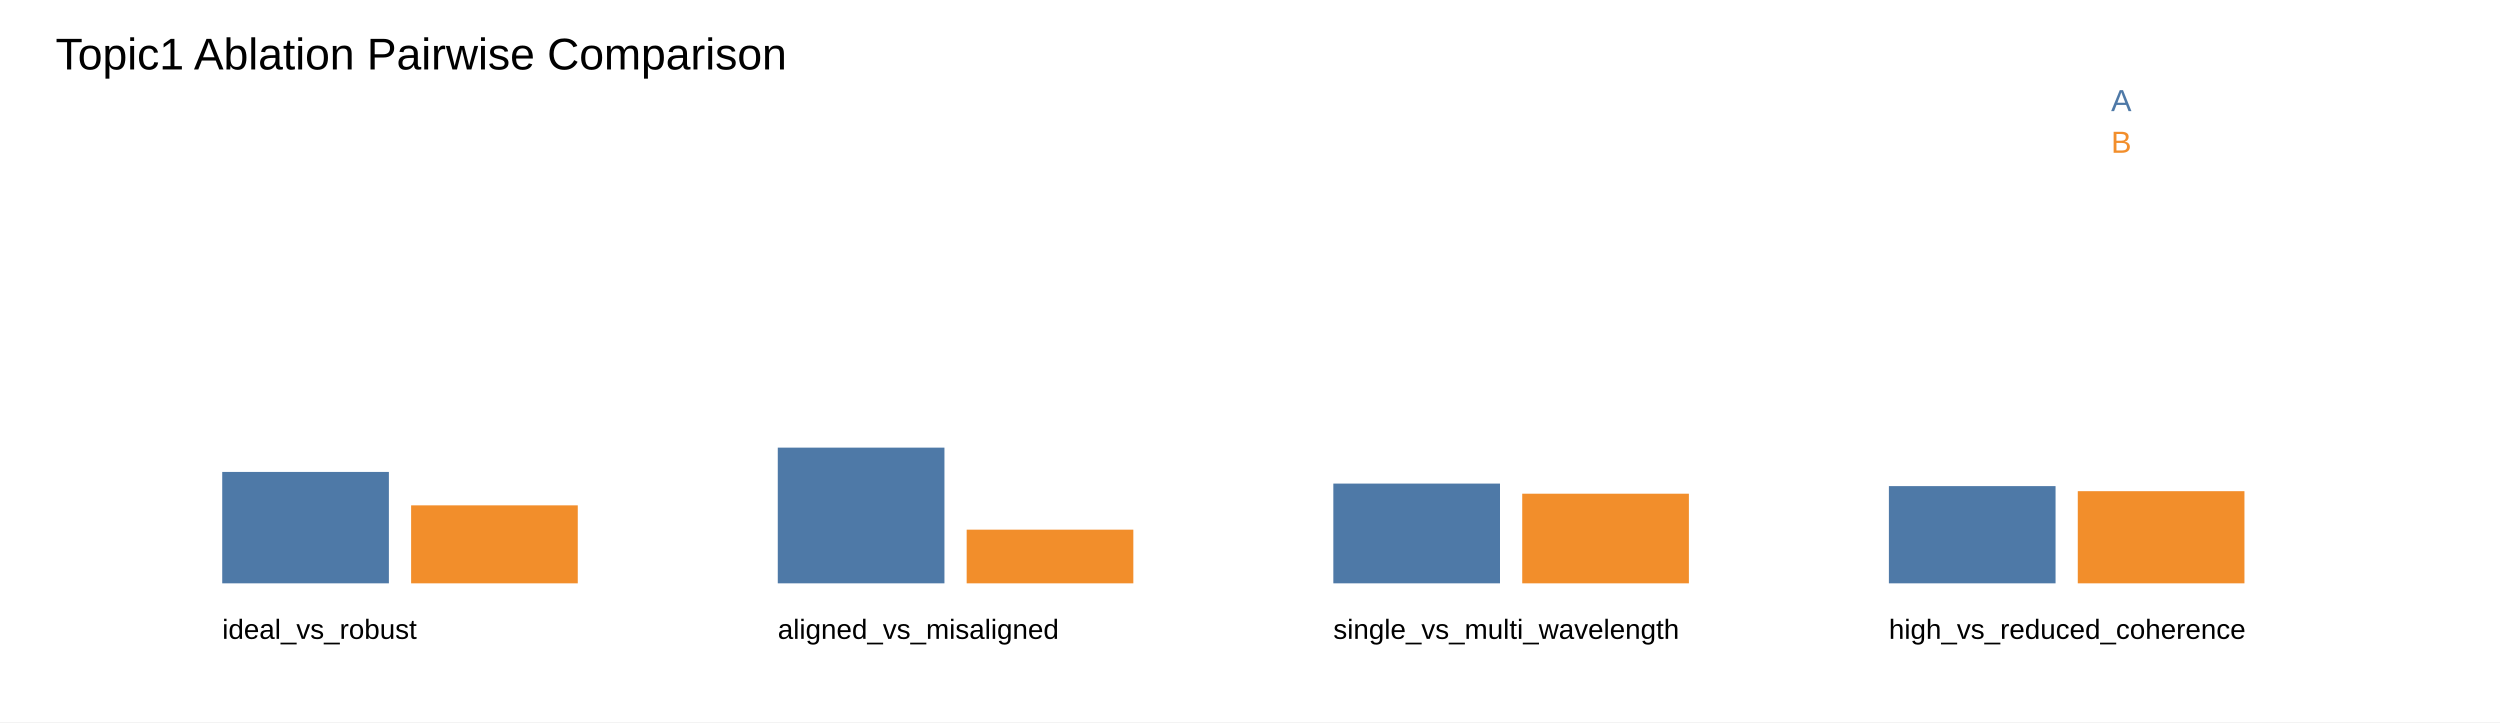
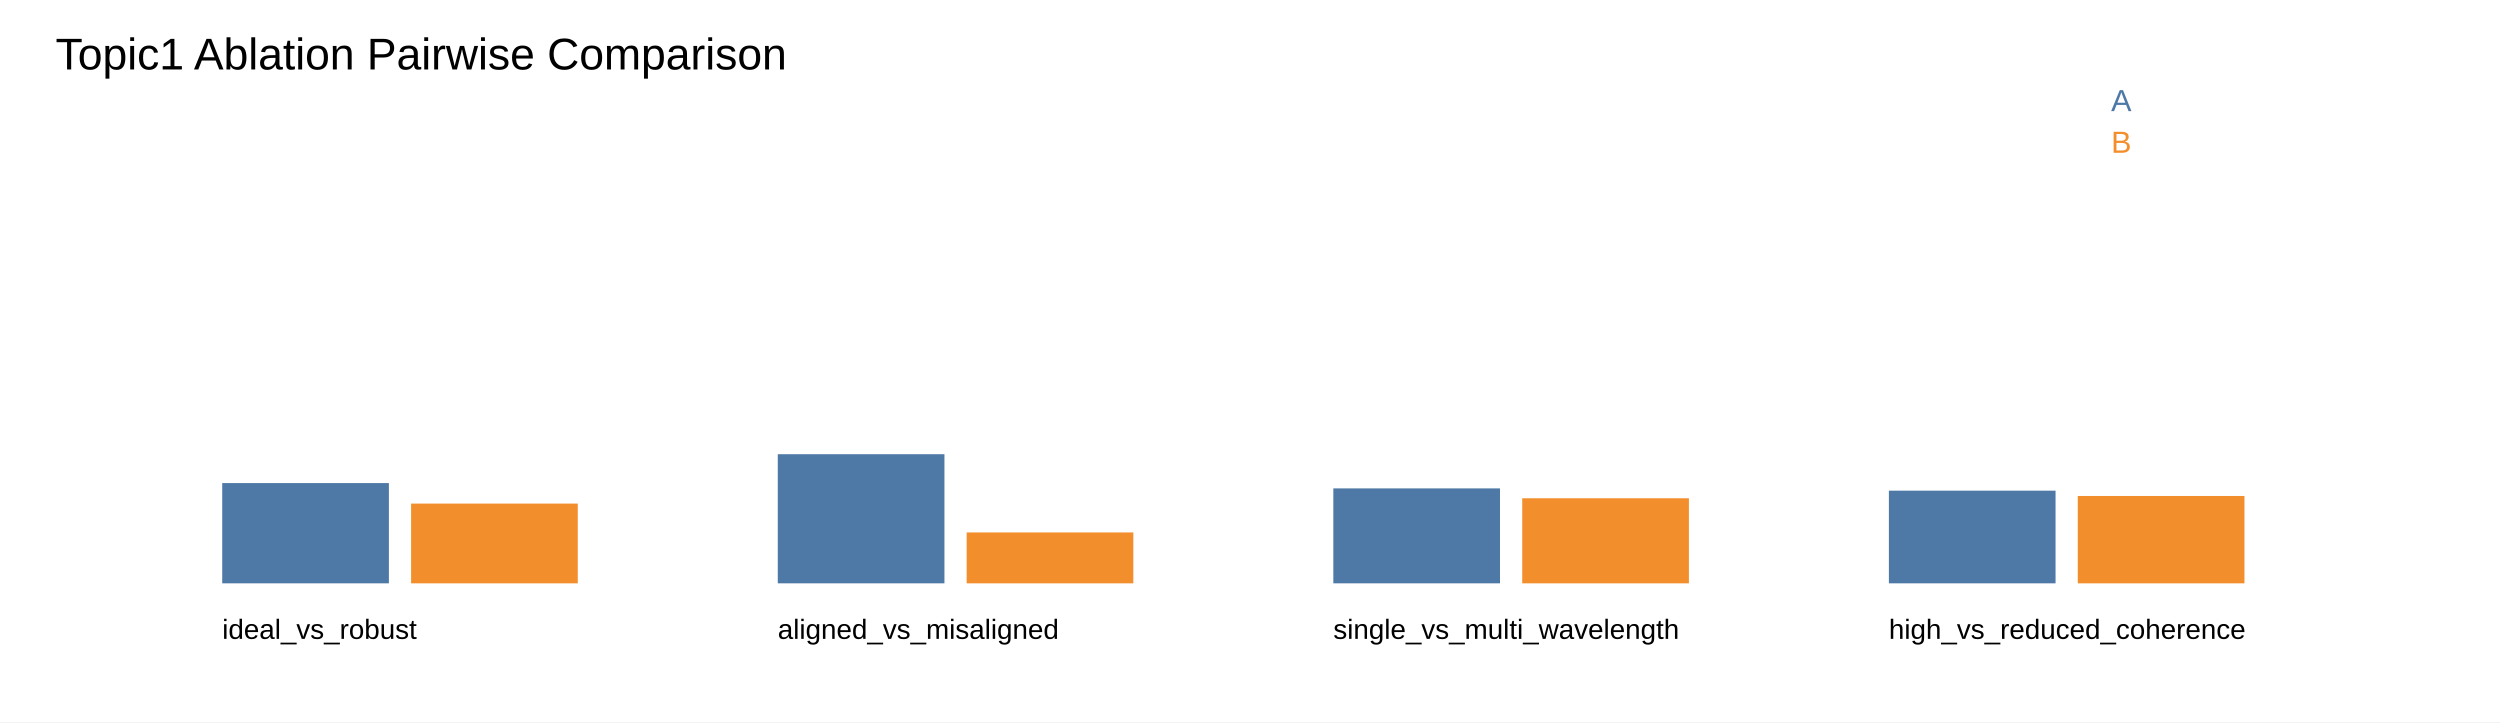
<svg xmlns="http://www.w3.org/2000/svg" width="900" height="260">
  <rect width="100%" height="100%" fill="white" />
  <text x="20" y="25" font-size="16" font-family="Arial">Topic1 Ablation Pairwise Comparison</text>
-   <rect x="80" y="169.896" width="60" height="40.104" fill="#4e79a7" />
-   <rect x="148" y="181.927" width="60" height="28.073" fill="#f28e2b" />
+   <rect x="80" y="173.906" width="60" height="36.094" fill="#4e79a7" />
+   <rect x="148" y="181.289" width="60" height="28.711" fill="#f28e2b" />
  <text x="80" y="230" font-size="10" font-family="Arial">ideal_vs_robust</text>
-   <rect x="280" y="161.146" width="60" height="48.854" fill="#4e79a7" />
-   <rect x="348" y="190.677" width="60" height="19.323" fill="#f28e2b" />
+   <rect x="280" y="163.516" width="60" height="46.484" fill="#4e79a7" />
+   <rect x="348" y="191.68" width="60" height="18.32" fill="#f28e2b" />
  <text x="280" y="230" font-size="10" font-family="Arial">aligned_vs_misaligned</text>
-   <rect x="480" y="174.089" width="60" height="35.911" fill="#4e79a7" />
-   <rect x="548" y="177.734" width="60" height="32.266" fill="#f28e2b" />
+   <rect x="480" y="175.82" width="60" height="34.18" fill="#4e79a7" />
+   <rect x="548" y="179.375" width="60" height="30.625" fill="#f28e2b" />
  <text x="480" y="230" font-size="10" font-family="Arial">single_vs_multi_wavelength</text>
-   <rect x="680" y="175" width="60" height="35" fill="#4e79a7" />
-   <rect x="748" y="176.823" width="60" height="33.177" fill="#f28e2b" />
+   <rect x="680" y="176.641" width="60" height="33.359" fill="#4e79a7" />
+   <rect x="748" y="178.555" width="60" height="31.445" fill="#f28e2b" />
  <text x="680" y="230" font-size="10" font-family="Arial">high_vs_reduced_coherence</text>
  <text x="760" y="40" font-size="11" font-family="Arial" fill="#4e79a7">A</text>
  <text x="760" y="55" font-size="11" font-family="Arial" fill="#f28e2b">B</text>
</svg>
